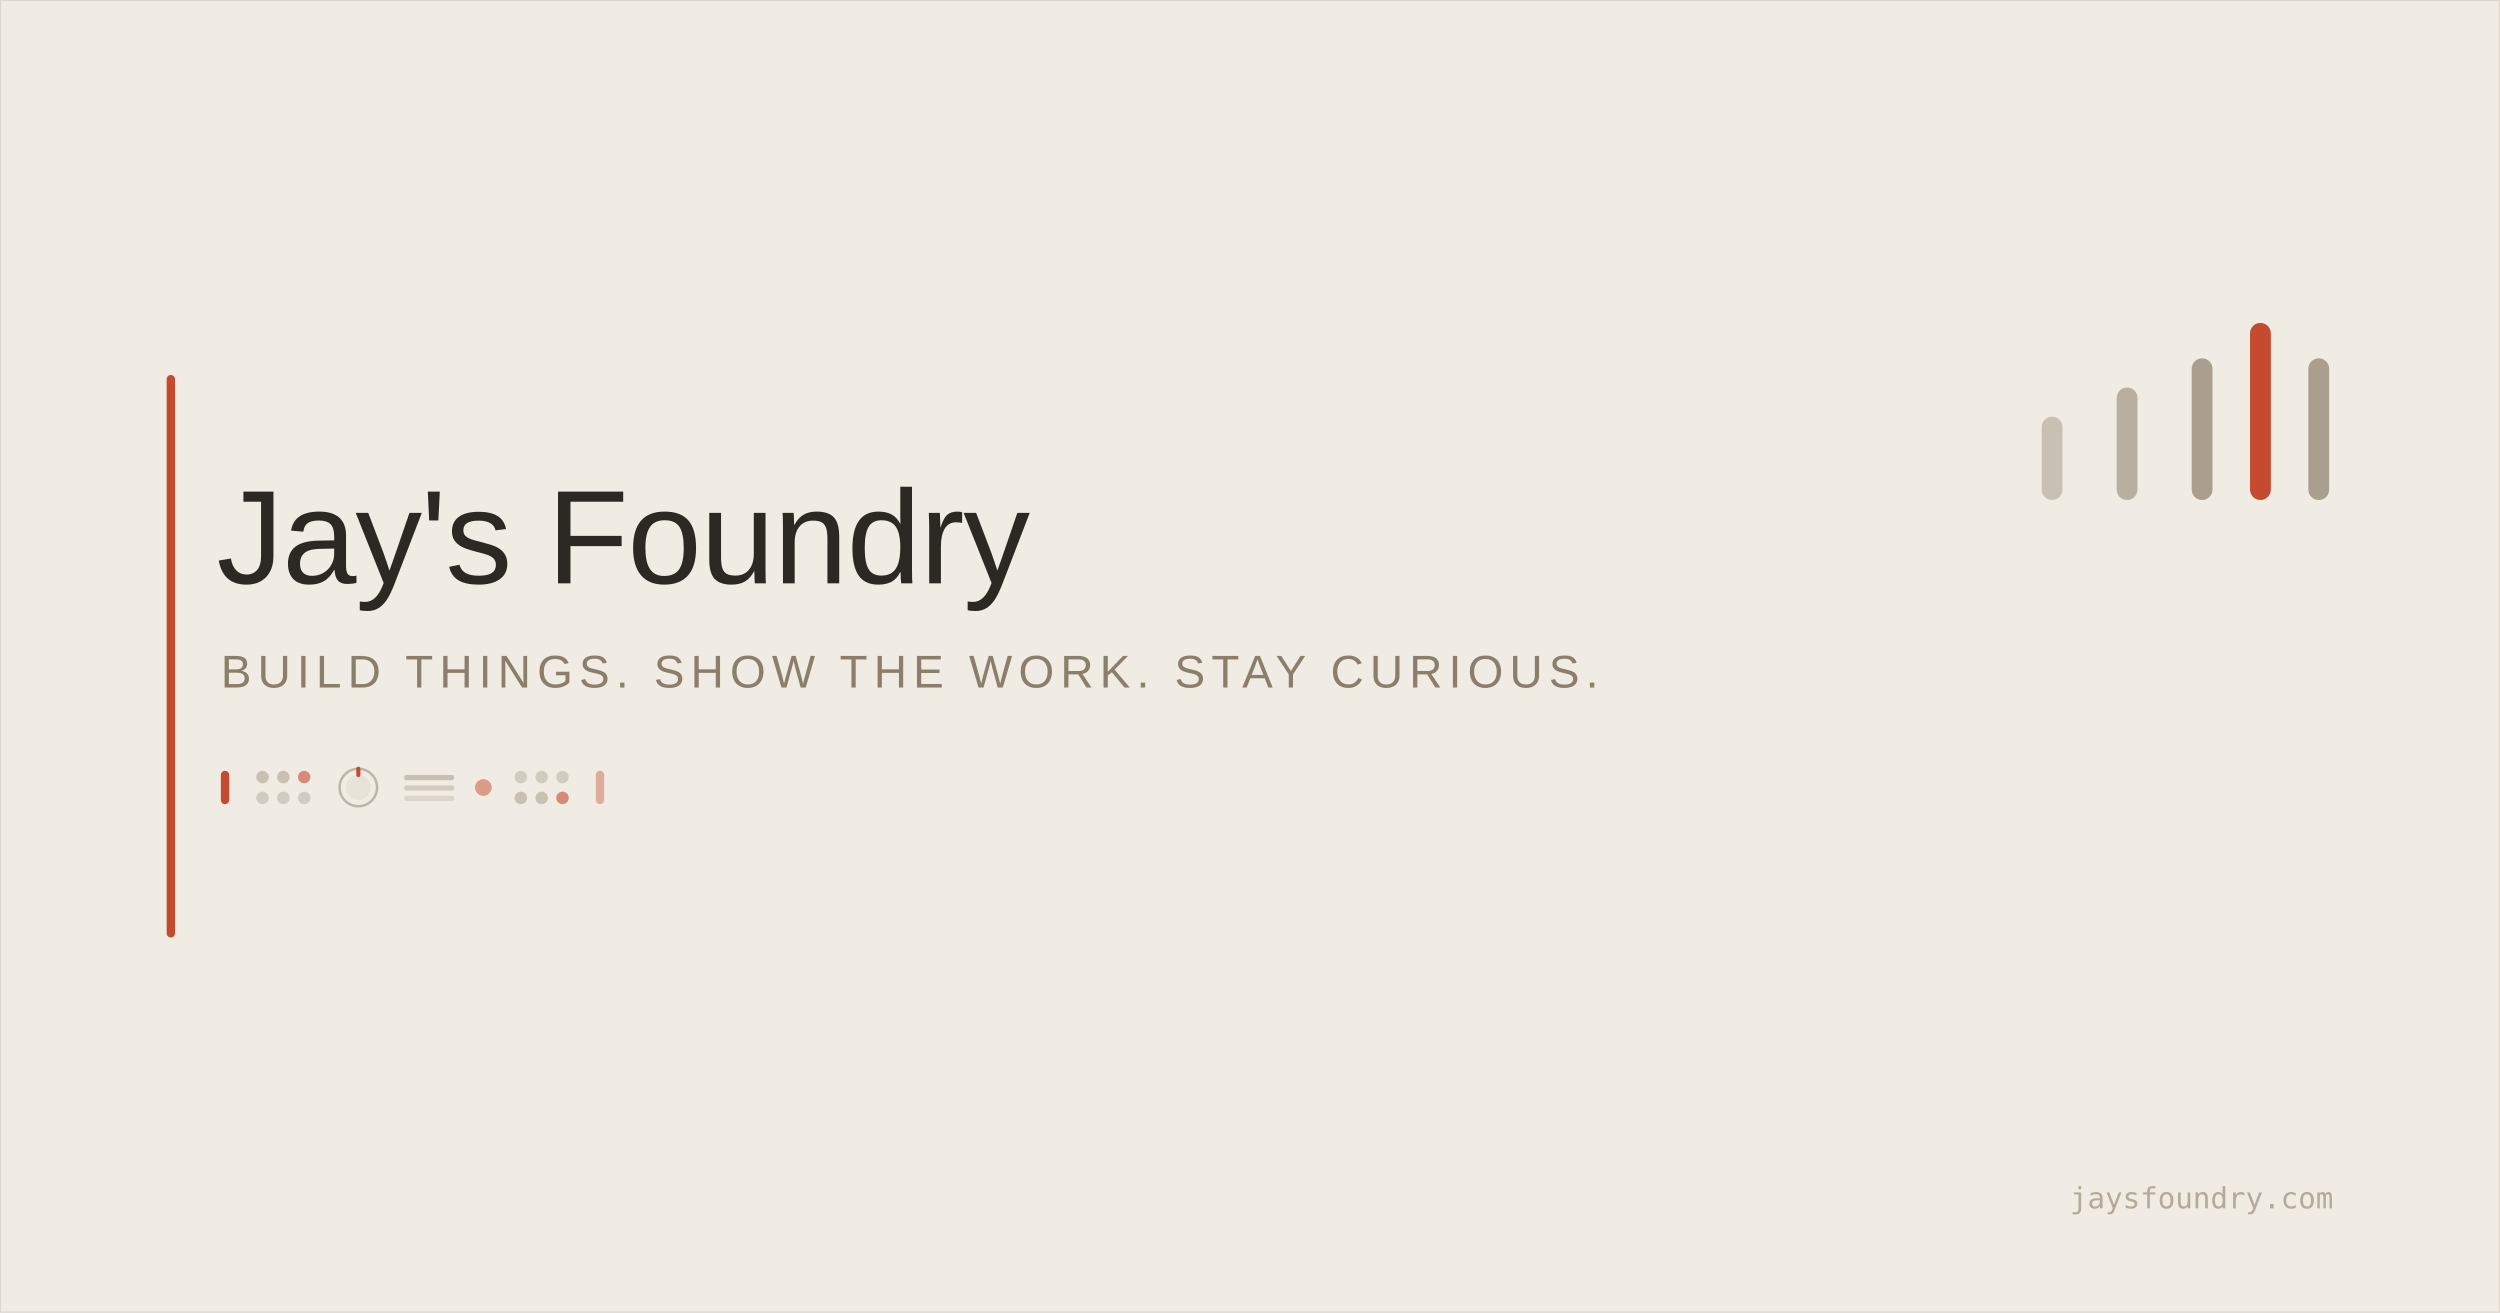
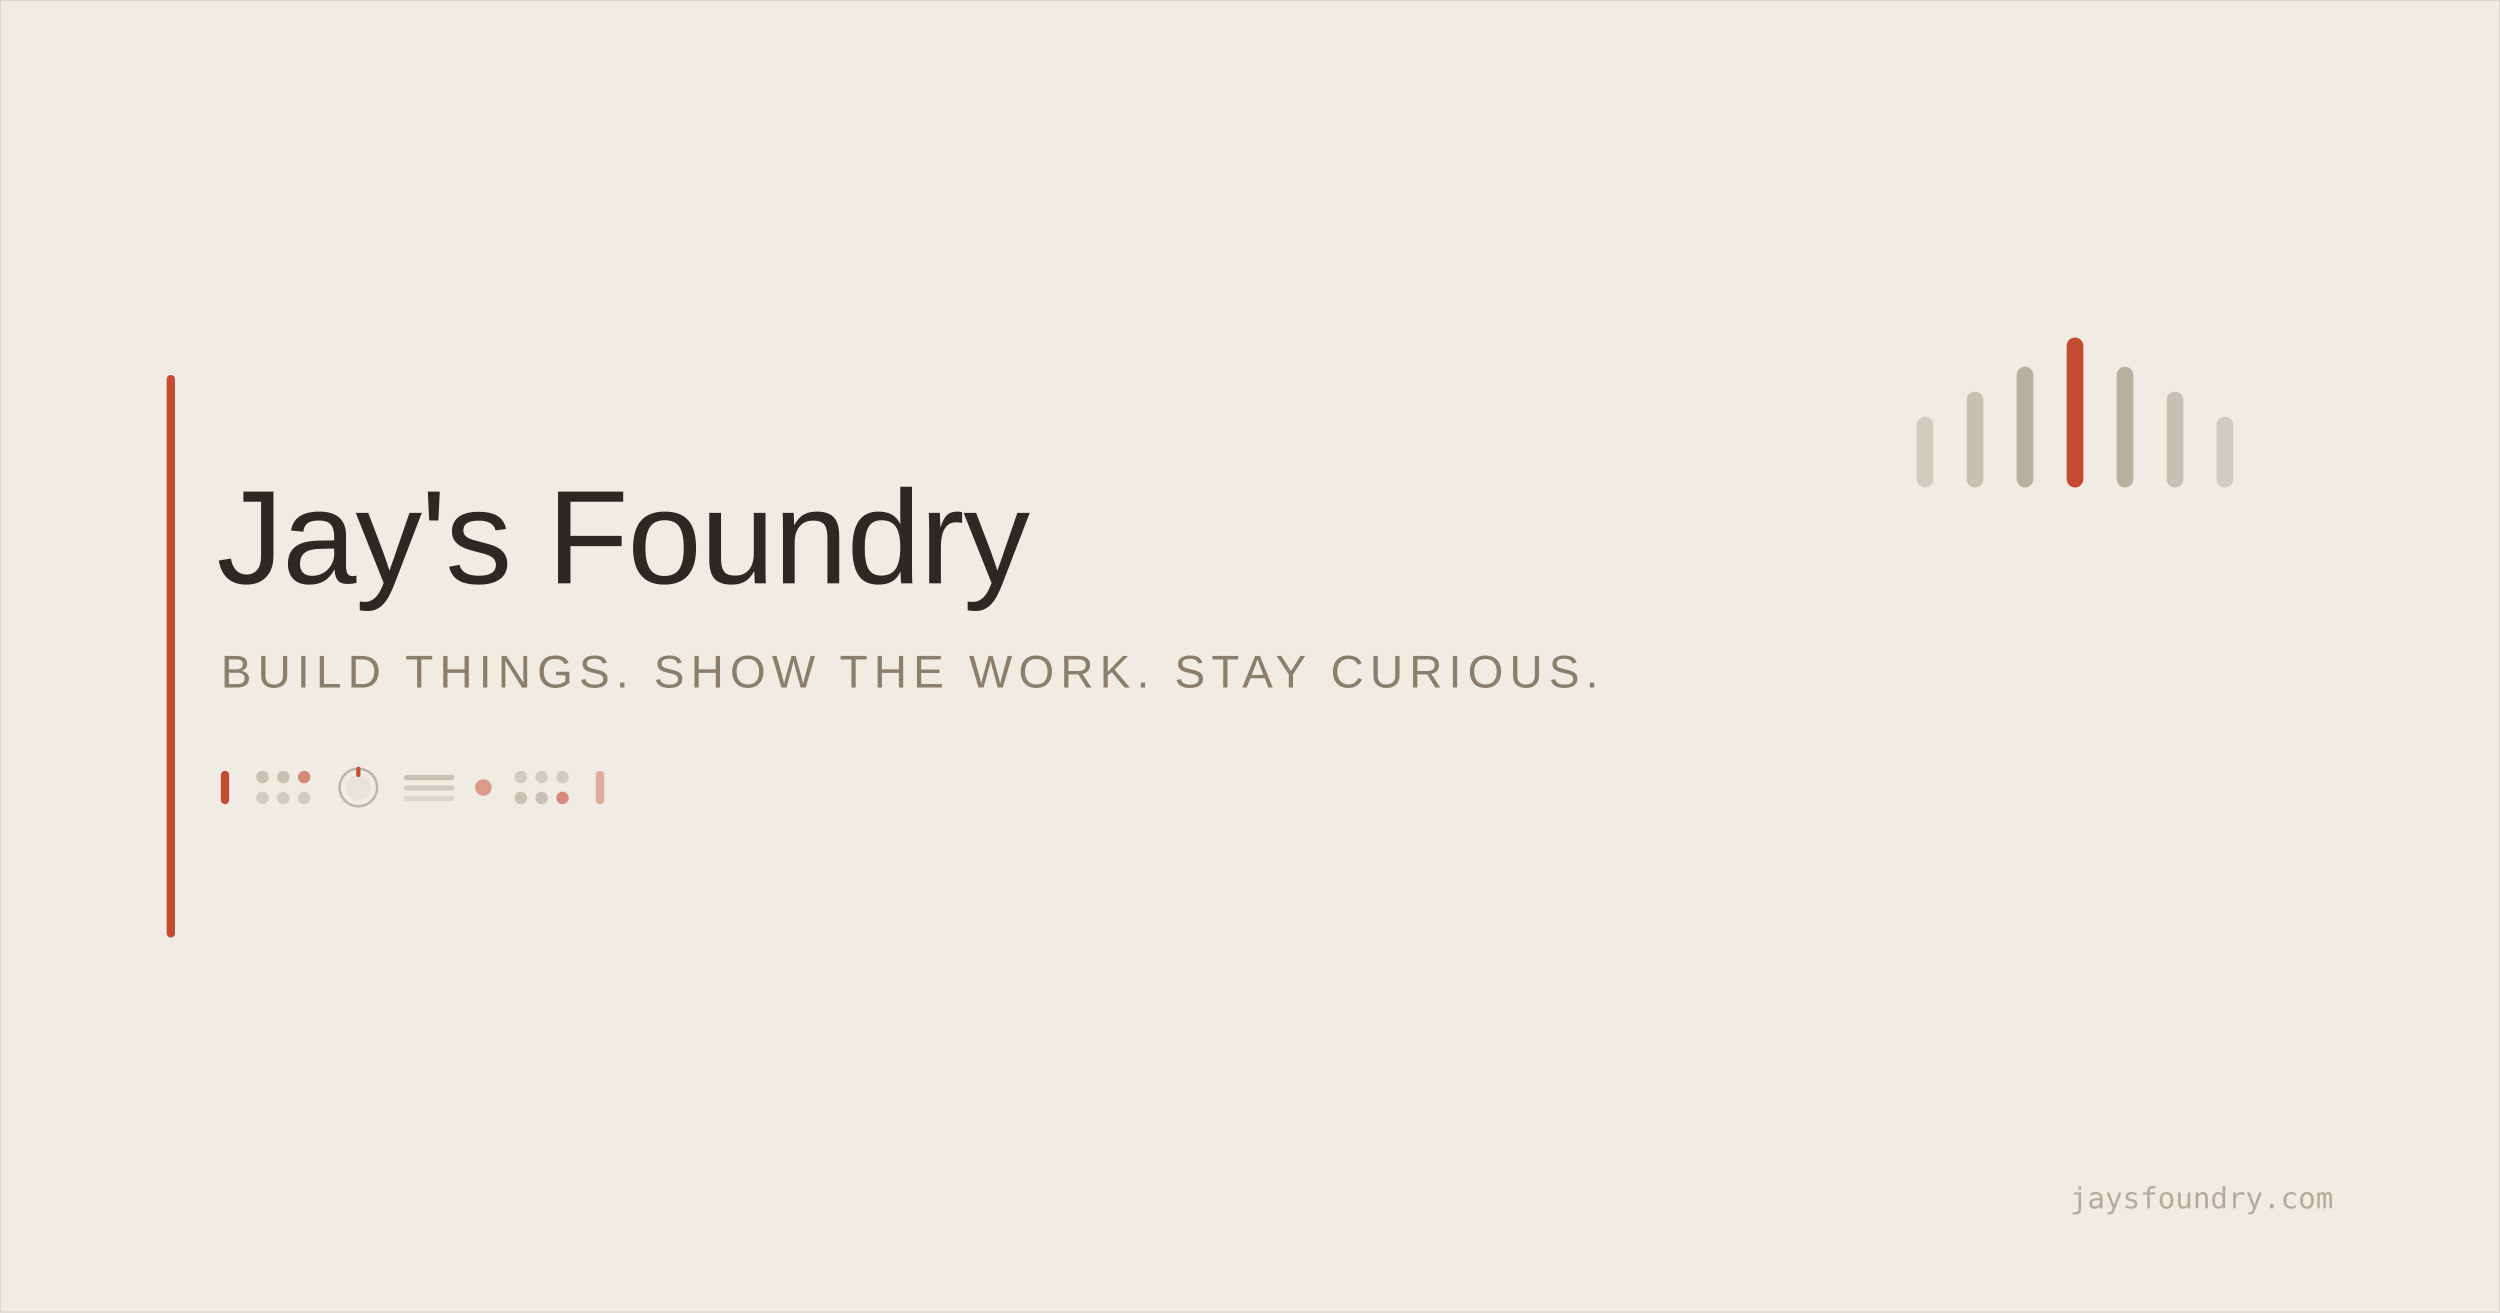
<svg xmlns="http://www.w3.org/2000/svg" width="1200" height="630" viewBox="0 0 1200 630">
  <rect width="1200" height="630" fill="#F0ECE3" />
  <rect x="0" y="0" width="1200" height="630" fill="none" stroke="#8B7E6A" stroke-width="1" opacity="0.2" />
  <rect x="80" y="180" width="4" height="270" rx="2" fill="#C44B2F" />
  <text x="104" y="280" font-family="'DM Sans', 'Helvetica Neue', Arial, sans-serif" font-size="64" font-weight="400" fill="#2C2824" letter-spacing="-0.5">Jay's Foundry</text>
  <text x="106" y="330" font-family="'DM Sans', 'Helvetica Neue', Arial, sans-serif" font-size="22" font-weight="400" fill="#8B7E6A" letter-spacing="3" text-transform="uppercase">BUILD THINGS. SHOW THE WORK. STAY CURIOUS.</text>
  <rect x="106" y="370" width="4" height="16" rx="2" fill="#C44B2F" />
  <circle cx="126" cy="373" r="3" fill="#8B7E6A" opacity="0.4" />
  <circle cx="136" cy="373" r="3" fill="#8B7E6A" opacity="0.4" />
  <circle cx="146" cy="373" r="3" fill="#C44B2F" opacity="0.6" />
  <circle cx="126" cy="383" r="3" fill="#8B7E6A" opacity="0.3" />
  <circle cx="136" cy="383" r="3" fill="#8B7E6A" opacity="0.3" />
  <circle cx="146" cy="383" r="3" fill="#8B7E6A" opacity="0.3" />
  <circle cx="172" cy="378" r="9" fill="none" stroke="#8B7E6A" stroke-width="1.2" opacity="0.5" />
  <circle cx="172" cy="378" r="6" fill="#E8E3D9" />
  <rect x="171" y="368" width="2" height="5" rx="1" fill="#C44B2F" />
  <rect x="194" y="372" width="24" height="2.5" rx="1" fill="#8B7E6A" opacity="0.4" />
  <rect x="194" y="377" width="24" height="2.5" rx="1" fill="#8B7E6A" opacity="0.3" />
  <rect x="194" y="382" width="24" height="2.5" rx="1" fill="#8B7E6A" opacity="0.2" />
  <circle cx="232" cy="378" r="4" fill="#C44B2F" opacity="0.5" />
  <circle cx="250" cy="373" r="3" fill="#8B7E6A" opacity="0.3" />
  <circle cx="260" cy="373" r="3" fill="#8B7E6A" opacity="0.3" />
  <circle cx="270" cy="373" r="3" fill="#8B7E6A" opacity="0.3" />
  <circle cx="250" cy="383" r="3" fill="#8B7E6A" opacity="0.4" />
  <circle cx="260" cy="383" r="3" fill="#8B7E6A" opacity="0.4" />
  <circle cx="270" cy="383" r="3" fill="#C44B2F" opacity="0.6" />
  <rect x="286" y="370" width="4" height="16" rx="2" fill="#C44B2F" opacity="0.4" />
-   <rect x="980" y="200" width="10" height="40" rx="5" fill="#8B7E6A" opacity="0.4" />
-   <rect x="1016" y="186" width="10" height="54" rx="5" fill="#8B7E6A" opacity="0.55" />
-   <rect x="1052" y="172" width="10" height="68" rx="5" fill="#8B7E6A" opacity="0.7" />
-   <rect x="1080" y="155" width="10" height="85" rx="5" fill="#C44B2F" />
-   <rect x="1108" y="172" width="10" height="68" rx="5" fill="#8B7E6A" opacity="0.7" />
+   <rect x="920" y="200" width="8" height="34" rx="4" fill="#8B7E6A" opacity="0.3" />
+   <rect x="944" y="188" width="8" height="46" rx="4" fill="#8B7E6A" opacity="0.4" />
+   <rect x="968" y="176" width="8" height="58" rx="4" fill="#8B7E6A" opacity="0.55" />
+   <rect x="992" y="162" width="8" height="72" rx="4" fill="#C44B2F" />
+   <rect x="1016" y="176" width="8" height="58" rx="4" fill="#8B7E6A" opacity="0.55" />
+   <rect x="1040" y="188" width="8" height="46" rx="4" fill="#8B7E6A" opacity="0.4" />
+   <rect x="1064" y="200" width="8" height="34" rx="4" fill="#8B7E6A" opacity="0.3" />
  <text x="1120" y="580" font-family="'DM Mono', monospace" font-size="14" fill="#8B7E6A" opacity="0.6" text-anchor="end">jaysfoundry.com</text>
</svg>
